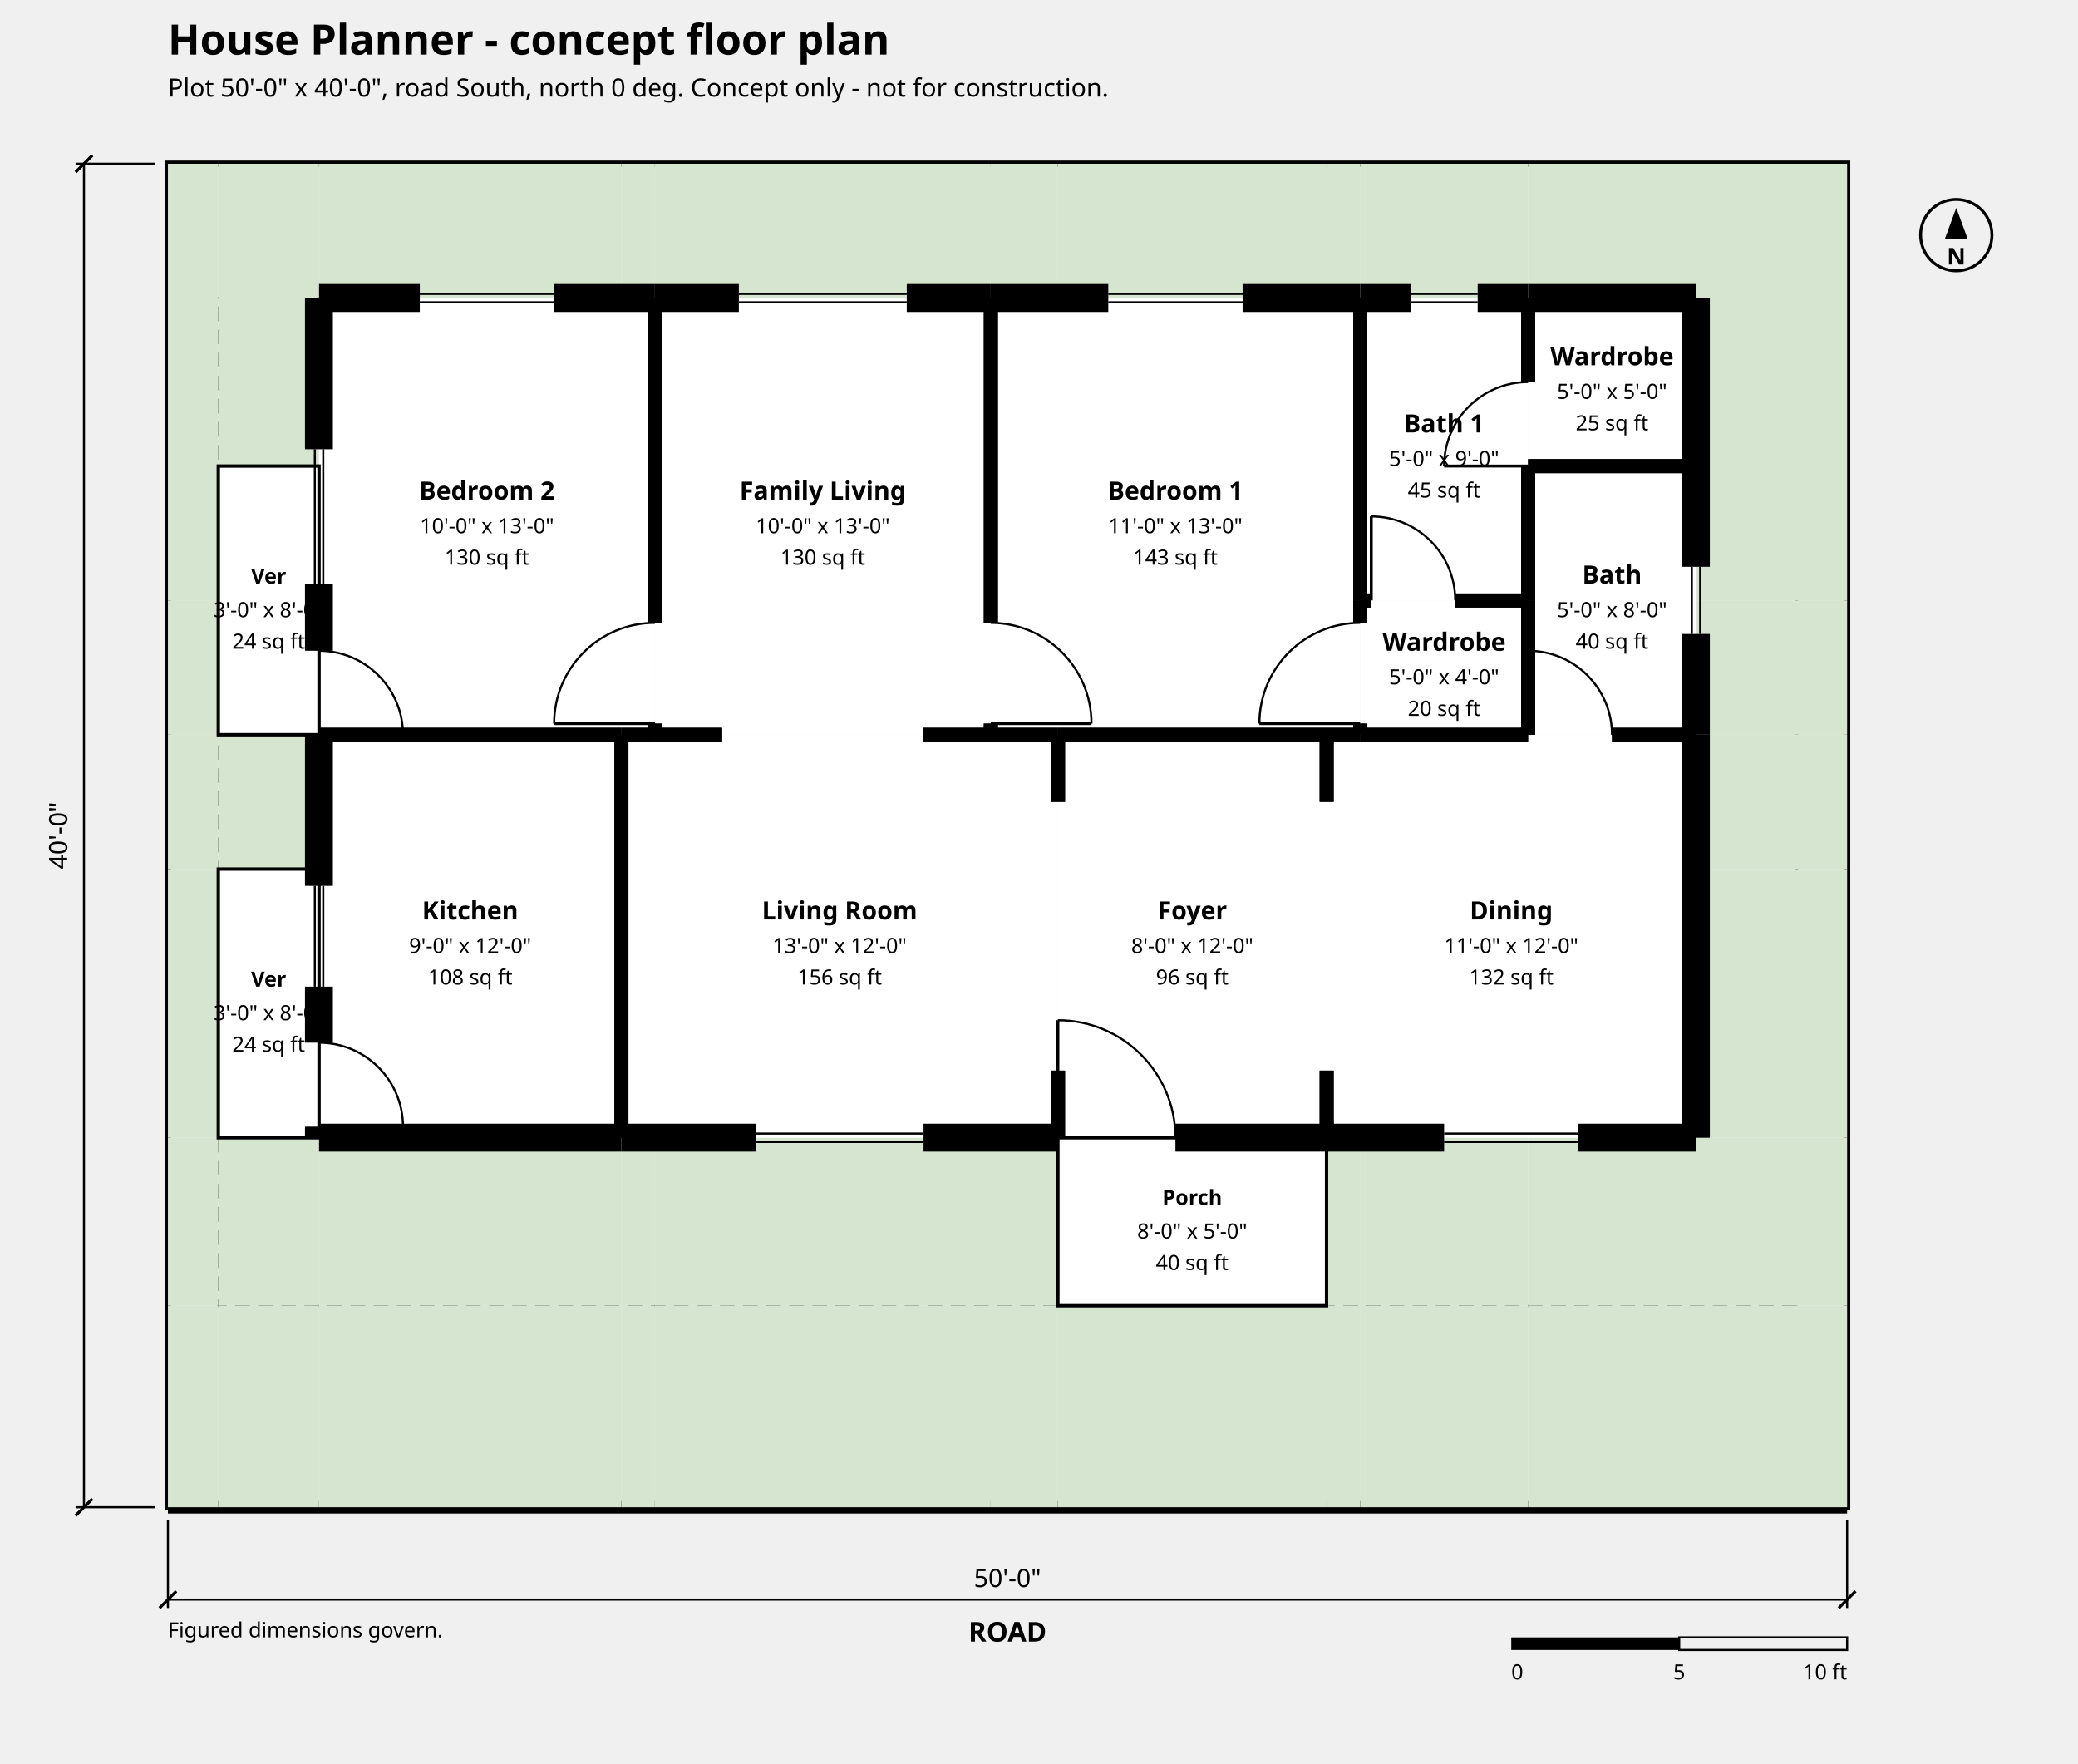
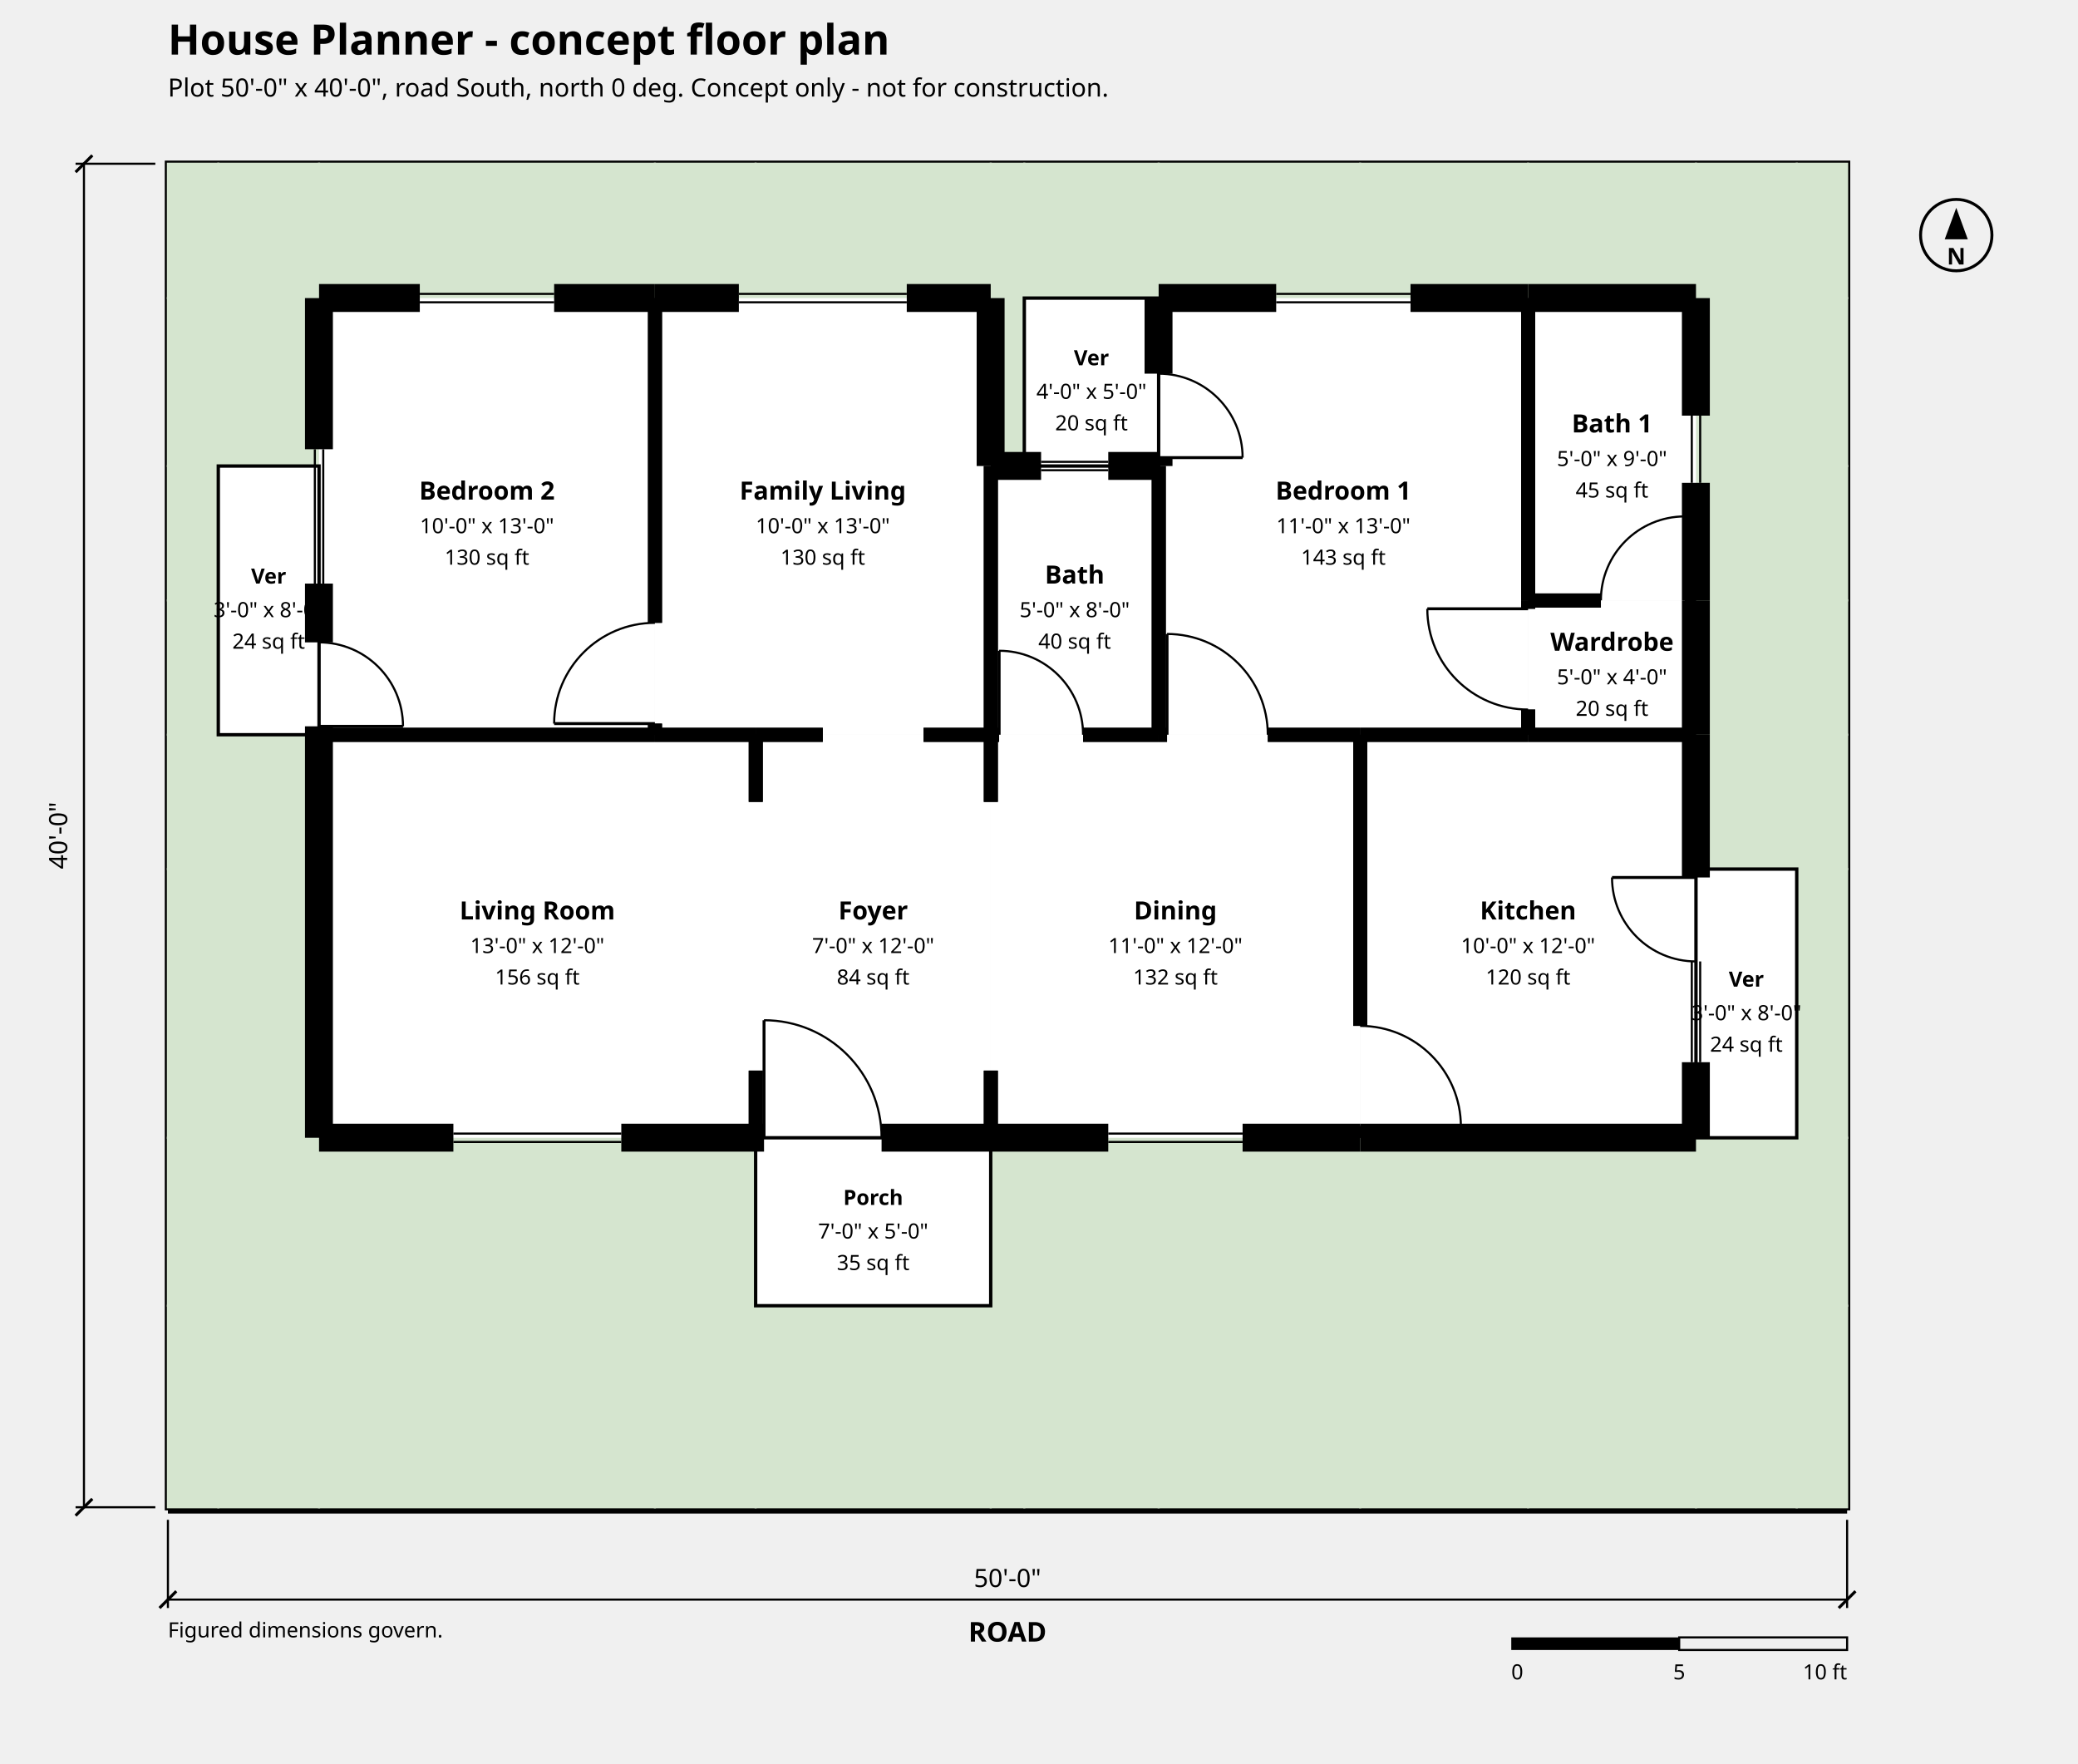
<svg xmlns="http://www.w3.org/2000/svg" viewBox="0 0 990 840" style="width:100%;height:auto;max-width:960px;background:#fff" font-family="sans-serif">
  <text x="80" y="26" font-size="20" font-weight="bold">House Planner - concept floor plan</text>
  <text x="80" y="46" font-size="12">Plot 50'-0" x 40'-0", road South, north 0 deg. Concept only - not for construction.</text>
  <rect x="80.0" y="78.0" width="800.0" height="640.0" fill="none" stroke="#000" stroke-width="3" />
  <rect x="104.0" y="142.0" width="752.0" height="480.0" fill="none" stroke="#000" stroke-width="1.2" stroke-dasharray="7 4" />
  <text x="108.0" y="156.0" font-size="10">setback line</text>
  <line x1="80.0" y1="718.0" x2="880.0" y2="718.0" stroke="#000" stroke-width="6" />
  <text x="480.0" y="782.0" font-size="13" font-weight="bold" text-anchor="middle">ROAD</text>
-   <rect x="80.0" y="622.0" width="24.0" height="96.0" fill="#d5e5cf" stroke="none" />
-   <rect x="80.0" y="542.0" width="24.0" height="80.0" fill="#d5e5cf" stroke="none" />
-   <rect x="80.0" y="414.0" width="24.0" height="128.0" fill="#d5e5cf" stroke="none" />
-   <rect x="80.0" y="350.0" width="24.0" height="64.0" fill="#d5e5cf" stroke="none" />
-   <rect x="80.0" y="286.0" width="24.0" height="64.0" fill="#d5e5cf" stroke="none" />
-   <rect x="80.0" y="222.0" width="24.0" height="64.0" fill="#d5e5cf" stroke="none" />
-   <rect x="80.0" y="142.0" width="24.0" height="80.0" fill="#d5e5cf" stroke="none" />
-   <rect x="80.0" y="78.0" width="24.0" height="64.0" fill="#d5e5cf" stroke="none" />
-   <rect x="104.0" y="622.0" width="48.0" height="96.0" fill="#d5e5cf" stroke="none" />
-   <rect x="104.0" y="542.0" width="48.0" height="80.0" fill="#d5e5cf" stroke="none" />
-   <rect x="104.0" y="350.0" width="48.0" height="64.0" fill="#d5e5cf" stroke="none" />
-   <rect x="104.0" y="142.0" width="48.0" height="80.0" fill="#d5e5cf" stroke="none" />
-   <rect x="104.0" y="78.0" width="48.0" height="64.0" fill="#d5e5cf" stroke="none" />
-   <rect x="152.0" y="622.0" width="144.0" height="96.0" fill="#d5e5cf" stroke="none" />
-   <rect x="152.0" y="542.0" width="144.0" height="80.0" fill="#d5e5cf" stroke="none" />
-   <rect x="152.0" y="78.0" width="144.0" height="64.0" fill="#d5e5cf" stroke="none" />
-   <rect x="296.0" y="622.0" width="16.0" height="96.0" fill="#d5e5cf" stroke="none" />
-   <rect x="296.0" y="542.0" width="16.0" height="80.0" fill="#d5e5cf" stroke="none" />
-   <rect x="296.0" y="78.0" width="16.0" height="64.0" fill="#d5e5cf" stroke="none" />
-   <rect x="312.0" y="622.0" width="160.0" height="96.0" fill="#d5e5cf" stroke="none" />
-   <rect x="312.0" y="542.0" width="160.0" height="80.0" fill="#d5e5cf" stroke="none" />
-   <rect x="312.0" y="78.0" width="160.0" height="64.0" fill="#d5e5cf" stroke="none" />
-   <rect x="472.0" y="622.0" width="32.0" height="96.0" fill="#d5e5cf" stroke="none" />
-   <rect x="472.0" y="542.0" width="32.0" height="80.0" fill="#d5e5cf" stroke="none" />
-   <rect x="472.0" y="78.0" width="32.0" height="64.0" fill="#d5e5cf" stroke="none" />
-   <rect x="504.0" y="622.0" width="128.0" height="96.0" fill="#d5e5cf" stroke="none" />
-   <rect x="504.0" y="78.0" width="128.0" height="64.0" fill="#d5e5cf" stroke="none" />
-   <rect x="632.0" y="622.0" width="16.0" height="96.0" fill="#d5e5cf" stroke="none" />
-   <rect x="632.0" y="542.0" width="16.0" height="80.0" fill="#d5e5cf" stroke="none" />
-   <rect x="632.0" y="78.0" width="16.0" height="64.0" fill="#d5e5cf" stroke="none" />
-   <rect x="648.0" y="622.0" width="80.0" height="96.0" fill="#d5e5cf" stroke="none" />
-   <rect x="648.0" y="542.0" width="80.0" height="80.0" fill="#d5e5cf" stroke="none" />
-   <rect x="648.0" y="78.0" width="80.0" height="64.0" fill="#d5e5cf" stroke="none" />
-   <rect x="728.0" y="622.0" width="80.0" height="96.0" fill="#d5e5cf" stroke="none" />
-   <rect x="728.0" y="542.0" width="80.0" height="80.0" fill="#d5e5cf" stroke="none" />
-   <rect x="728.0" y="78.0" width="80.0" height="64.0" fill="#d5e5cf" stroke="none" />
-   <rect x="808.0" y="622.0" width="72.0" height="96.0" fill="#d5e5cf" stroke="none" />
-   <rect x="808.0" y="542.0" width="72.0" height="80.0" fill="#d5e5cf" stroke="none" />
-   <rect x="808.0" y="414.0" width="72.0" height="128.0" fill="#d5e5cf" stroke="none" />
-   <rect x="808.0" y="350.0" width="72.0" height="64.0" fill="#d5e5cf" stroke="none" />
-   <rect x="808.0" y="286.0" width="72.0" height="64.0" fill="#d5e5cf" stroke="none" />
-   <rect x="808.0" y="222.0" width="72.0" height="64.0" fill="#d5e5cf" stroke="none" />
-   <rect x="808.0" y="142.0" width="72.0" height="80.0" fill="#d5e5cf" stroke="none" />
-   <rect x="808.0" y="78.0" width="72.0" height="64.0" fill="#d5e5cf" stroke="none" />
-   <g>
-     <rect x="152.0" y="350.0" width="144.0" height="192.0" fill="#fff" stroke="none" />
-     <text x="224.0" y="438.0" font-size="12" font-weight="bold" text-anchor="middle">Kitchen</text>
-     <text x="224.0" y="454.0" font-size="10" text-anchor="middle">9'-0" x 12'-0"</text>
-     <text x="224.0" y="469.0" font-size="10" text-anchor="middle">108 sq ft</text>
-   </g>
-   <g>
-     <rect x="296.0" y="350.0" width="208.0" height="192.0" fill="#fff" stroke="none" />
-     <text x="400.0" y="438.0" font-size="12" font-weight="bold" text-anchor="middle">Living Room</text>
-     <text x="400.0" y="454.0" font-size="10" text-anchor="middle">13'-0" x 12'-0"</text>
-     <text x="400.0" y="469.0" font-size="10" text-anchor="middle">156 sq ft</text>
-   </g>
-   <g>
-     <rect x="504.0" y="350.0" width="128.0" height="192.0" fill="#fff" stroke="none" />
-     <text x="568.0" y="438.0" font-size="12" font-weight="bold" text-anchor="middle">Foyer</text>
-     <text x="568.0" y="454.0" font-size="10" text-anchor="middle">8'-0" x 12'-0"</text>
-     <text x="568.0" y="469.0" font-size="10" text-anchor="middle">96 sq ft</text>
-   </g>
-   <g>
-     <rect x="632.0" y="350.0" width="176.0" height="192.0" fill="#fff" stroke="none" />
-     <text x="720.0" y="438.0" font-size="12" font-weight="bold" text-anchor="middle">Dining</text>
-     <text x="720.0" y="454.0" font-size="10" text-anchor="middle">11'-0" x 12'-0"</text>
-     <text x="720.0" y="469.0" font-size="10" text-anchor="middle">132 sq ft</text>
+   <rect x="79.5" y="621.5" width="25.0" height="97.0" fill="#d5e5cf" stroke="none" />
+   <rect x="79.5" y="541.5" width="25.0" height="81.0" fill="#d5e5cf" stroke="none" />
+   <rect x="79.5" y="413.5" width="25.0" height="129.0" fill="#d5e5cf" stroke="none" />
+   <rect x="79.5" y="349.5" width="25.0" height="65.0" fill="#d5e5cf" stroke="none" />
+   <rect x="79.5" y="285.5" width="25.0" height="65.0" fill="#d5e5cf" stroke="none" />
+   <rect x="79.5" y="221.5" width="25.0" height="65.0" fill="#d5e5cf" stroke="none" />
+   <rect x="79.5" y="141.5" width="25.0" height="81.0" fill="#d5e5cf" stroke="none" />
+   <rect x="79.5" y="77.5" width="25.0" height="65.0" fill="#d5e5cf" stroke="none" />
+   <rect x="103.5" y="621.5" width="49.0" height="97.0" fill="#d5e5cf" stroke="none" />
+   <rect x="103.5" y="541.5" width="49.0" height="81.0" fill="#d5e5cf" stroke="none" />
+   <rect x="103.5" y="413.5" width="49.0" height="129.0" fill="#d5e5cf" stroke="none" />
+   <rect x="103.5" y="349.5" width="49.0" height="65.0" fill="#d5e5cf" stroke="none" />
+   <rect x="103.5" y="141.5" width="49.0" height="81.0" fill="#d5e5cf" stroke="none" />
+   <rect x="103.5" y="77.5" width="49.0" height="65.0" fill="#d5e5cf" stroke="none" />
+   <rect x="151.5" y="621.5" width="161.0" height="97.0" fill="#d5e5cf" stroke="none" />
+   <rect x="151.5" y="541.5" width="161.0" height="81.0" fill="#d5e5cf" stroke="none" />
+   <rect x="151.5" y="77.5" width="161.0" height="65.0" fill="#d5e5cf" stroke="none" />
+   <rect x="311.5" y="621.5" width="49.0" height="97.0" fill="#d5e5cf" stroke="none" />
+   <rect x="311.5" y="541.5" width="49.0" height="81.0" fill="#d5e5cf" stroke="none" />
+   <rect x="311.5" y="77.5" width="49.0" height="65.0" fill="#d5e5cf" stroke="none" />
+   <rect x="359.5" y="621.5" width="113.0" height="97.0" fill="#d5e5cf" stroke="none" />
+   <rect x="359.5" y="77.5" width="113.0" height="65.0" fill="#d5e5cf" stroke="none" />
+   <rect x="471.5" y="621.5" width="17.0" height="97.0" fill="#d5e5cf" stroke="none" />
+   <rect x="471.5" y="541.5" width="17.0" height="81.0" fill="#d5e5cf" stroke="none" />
+   <rect x="471.5" y="141.5" width="17.0" height="81.0" fill="#d5e5cf" stroke="none" />
+   <rect x="471.5" y="77.5" width="17.0" height="65.0" fill="#d5e5cf" stroke="none" />
+   <rect x="487.5" y="621.5" width="65.0" height="97.0" fill="#d5e5cf" stroke="none" />
+   <rect x="487.5" y="541.5" width="65.0" height="81.0" fill="#d5e5cf" stroke="none" />
+   <rect x="487.5" y="77.5" width="65.0" height="65.0" fill="#d5e5cf" stroke="none" />
+   <rect x="551.5" y="621.5" width="97.0" height="97.0" fill="#d5e5cf" stroke="none" />
+   <rect x="551.5" y="541.5" width="97.0" height="81.0" fill="#d5e5cf" stroke="none" />
+   <rect x="551.5" y="77.5" width="97.0" height="65.0" fill="#d5e5cf" stroke="none" />
+   <rect x="647.5" y="621.5" width="81.0" height="97.0" fill="#d5e5cf" stroke="none" />
+   <rect x="647.5" y="541.5" width="81.0" height="81.0" fill="#d5e5cf" stroke="none" />
+   <rect x="647.5" y="77.5" width="81.0" height="65.0" fill="#d5e5cf" stroke="none" />
+   <rect x="727.5" y="621.5" width="81.0" height="97.0" fill="#d5e5cf" stroke="none" />
+   <rect x="727.5" y="541.5" width="81.0" height="81.0" fill="#d5e5cf" stroke="none" />
+   <rect x="727.5" y="77.5" width="81.0" height="65.0" fill="#d5e5cf" stroke="none" />
+   <rect x="807.5" y="621.5" width="49.0" height="97.0" fill="#d5e5cf" stroke="none" />
+   <rect x="807.5" y="541.5" width="49.0" height="81.0" fill="#d5e5cf" stroke="none" />
+   <rect x="807.5" y="349.5" width="49.0" height="65.0" fill="#d5e5cf" stroke="none" />
+   <rect x="807.5" y="285.5" width="49.0" height="65.0" fill="#d5e5cf" stroke="none" />
+   <rect x="807.5" y="221.5" width="49.0" height="65.0" fill="#d5e5cf" stroke="none" />
+   <rect x="807.5" y="141.5" width="49.0" height="81.0" fill="#d5e5cf" stroke="none" />
+   <rect x="807.5" y="77.5" width="49.0" height="65.0" fill="#d5e5cf" stroke="none" />
+   <rect x="855.5" y="621.5" width="25.0" height="97.0" fill="#d5e5cf" stroke="none" />
+   <rect x="855.5" y="541.5" width="25.0" height="81.0" fill="#d5e5cf" stroke="none" />
+   <rect x="855.5" y="413.5" width="25.0" height="129.0" fill="#d5e5cf" stroke="none" />
+   <rect x="855.5" y="349.5" width="25.0" height="65.0" fill="#d5e5cf" stroke="none" />
+   <rect x="855.5" y="285.5" width="25.0" height="65.0" fill="#d5e5cf" stroke="none" />
+   <rect x="855.5" y="221.5" width="25.0" height="65.0" fill="#d5e5cf" stroke="none" />
+   <rect x="855.5" y="141.5" width="25.0" height="81.0" fill="#d5e5cf" stroke="none" />
+   <rect x="855.5" y="77.5" width="25.0" height="65.0" fill="#d5e5cf" stroke="none" />
+   <g>
+     <rect x="152.0" y="350.0" width="208.0" height="192.0" fill="#fff" stroke="none" />
+     <text x="256.0" y="438.0" font-size="12" font-weight="bold" text-anchor="middle">Living Room</text>
+     <text x="256.0" y="454.0" font-size="10" text-anchor="middle">13'-0" x 12'-0"</text>
+     <text x="256.0" y="469.0" font-size="10" text-anchor="middle">156 sq ft</text>
+   </g>
+   <g>
+     <rect x="360.0" y="350.0" width="112.0" height="192.0" fill="#fff" stroke="none" />
+     <text x="416.0" y="438.0" font-size="12" font-weight="bold" text-anchor="middle">Foyer</text>
+     <text x="416.0" y="454.0" font-size="10" text-anchor="middle">7'-0" x 12'-0"</text>
+     <text x="416.0" y="469.0" font-size="10" text-anchor="middle">84 sq ft</text>
+   </g>
+   <g>
+     <rect x="472.0" y="350.0" width="176.0" height="192.0" fill="#fff" stroke="none" />
+     <text x="560.0" y="438.0" font-size="12" font-weight="bold" text-anchor="middle">Dining</text>
+     <text x="560.0" y="454.0" font-size="10" text-anchor="middle">11'-0" x 12'-0"</text>
+     <text x="560.0" y="469.0" font-size="10" text-anchor="middle">132 sq ft</text>
+   </g>
+   <g>
+     <rect x="648.0" y="350.0" width="160.0" height="192.0" fill="#fff" stroke="none" />
+     <text x="728.0" y="438.0" font-size="12" font-weight="bold" text-anchor="middle">Kitchen</text>
+     <text x="728.0" y="454.0" font-size="10" text-anchor="middle">10'-0" x 12'-0"</text>
+     <text x="728.0" y="469.0" font-size="10" text-anchor="middle">120 sq ft</text>
  </g>
  <g>
    <rect x="152.0" y="142.0" width="160.0" height="208.0" fill="#fff" stroke="none" />
    <text x="232.0" y="238.0" font-size="12" font-weight="bold" text-anchor="middle">Bedroom 2</text>
    <text x="232.0" y="254.0" font-size="10" text-anchor="middle">10'-0" x 13'-0"</text>
    <text x="232.0" y="269.0" font-size="10" text-anchor="middle">130 sq ft</text>
  </g>
  <g>
    <rect x="312.0" y="142.0" width="160.0" height="208.0" fill="#fff" stroke="none" />
    <text x="392.0" y="238.0" font-size="12" font-weight="bold" text-anchor="middle">Family Living</text>
    <text x="392.0" y="254.0" font-size="10" text-anchor="middle">10'-0" x 13'-0"</text>
    <text x="392.0" y="269.0" font-size="10" text-anchor="middle">130 sq ft</text>
  </g>
  <g>
-     <rect x="472.0" y="142.0" width="176.0" height="208.0" fill="#fff" stroke="none" />
-     <text x="560.0" y="238.0" font-size="12" font-weight="bold" text-anchor="middle">Bedroom 1</text>
-     <text x="560.0" y="254.0" font-size="10" text-anchor="middle">11'-0" x 13'-0"</text>
-     <text x="560.0" y="269.0" font-size="10" text-anchor="middle">143 sq ft</text>
-   </g>
-   <g>
-     <rect x="648.0" y="142.0" width="80.0" height="144.0" fill="#fff" stroke="none" />
-     <text x="688.0" y="206.0" font-size="12" font-weight="bold" text-anchor="middle">Bath 1</text>
-     <text x="688.0" y="222.0" font-size="10" text-anchor="middle">5'-0" x 9'-0"</text>
-     <text x="688.0" y="237.0" font-size="10" text-anchor="middle">45 sq ft</text>
-   </g>
-   <g>
-     <rect x="648.0" y="286.0" width="80.0" height="64.0" fill="#fff" stroke="none" />
-     <text x="688.0" y="310.0" font-size="12" font-weight="bold" text-anchor="middle">Wardrobe</text>
-     <text x="688.0" y="326.0" font-size="10" text-anchor="middle">5'-0" x 4'-0"</text>
-     <text x="688.0" y="341.0" font-size="10" text-anchor="middle">20 sq ft</text>
-   </g>
-   <g>
-     <rect x="728.0" y="222.0" width="80.0" height="128.0" fill="#fff" stroke="none" />
-     <text x="768.0" y="278.0" font-size="12" font-weight="bold" text-anchor="middle">Bath</text>
-     <text x="768.0" y="294.0" font-size="10" text-anchor="middle">5'-0" x 8'-0"</text>
-     <text x="768.0" y="309.0" font-size="10" text-anchor="middle">40 sq ft</text>
-   </g>
-   <g>
-     <rect x="728.0" y="142.0" width="80.0" height="80.0" fill="#fff" stroke="none" />
-     <text x="768.0" y="174.0" font-size="12" font-weight="bold" text-anchor="middle">Wardrobe</text>
-     <text x="768.0" y="190.0" font-size="10" text-anchor="middle">5'-0" x 5'-0"</text>
-     <text x="768.0" y="205.0" font-size="10" text-anchor="middle">25 sq ft</text>
-   </g>
-   <g>
-     <rect x="504.0" y="542.0" width="128.0" height="80.0" fill="#fff" stroke="#000" stroke-width="1.6" />
-     <text x="568.0" y="574.0" font-size="10" font-weight="bold" text-anchor="middle">Porch</text>
-     <text x="568.0" y="590.0" font-size="10" text-anchor="middle">8'-0" x 5'-0"</text>
-     <text x="568.0" y="605.0" font-size="10" text-anchor="middle">40 sq ft</text>
+     <rect x="472.0" y="222.0" width="80.0" height="128.0" fill="#fff" stroke="none" />
+     <text x="512.0" y="278.0" font-size="12" font-weight="bold" text-anchor="middle">Bath</text>
+     <text x="512.0" y="294.0" font-size="10" text-anchor="middle">5'-0" x 8'-0"</text>
+     <text x="512.0" y="309.0" font-size="10" text-anchor="middle">40 sq ft</text>
+   </g>
+   <g>
+     <rect x="552.0" y="142.0" width="176.0" height="208.0" fill="#fff" stroke="none" />
+     <text x="640.0" y="238.0" font-size="12" font-weight="bold" text-anchor="middle">Bedroom 1</text>
+     <text x="640.0" y="254.0" font-size="10" text-anchor="middle">11'-0" x 13'-0"</text>
+     <text x="640.0" y="269.0" font-size="10" text-anchor="middle">143 sq ft</text>
+   </g>
+   <g>
+     <rect x="728.0" y="142.0" width="80.0" height="144.0" fill="#fff" stroke="none" />
+     <text x="768.0" y="206.0" font-size="12" font-weight="bold" text-anchor="middle">Bath 1</text>
+     <text x="768.0" y="222.0" font-size="10" text-anchor="middle">5'-0" x 9'-0"</text>
+     <text x="768.0" y="237.0" font-size="10" text-anchor="middle">45 sq ft</text>
+   </g>
+   <g>
+     <rect x="728.0" y="286.0" width="80.0" height="64.0" fill="#fff" stroke="none" />
+     <text x="768.0" y="310.0" font-size="12" font-weight="bold" text-anchor="middle">Wardrobe</text>
+     <text x="768.0" y="326.0" font-size="10" text-anchor="middle">5'-0" x 4'-0"</text>
+     <text x="768.0" y="341.0" font-size="10" text-anchor="middle">20 sq ft</text>
+   </g>
+   <g>
+     <rect x="360.0" y="542.0" width="112.0" height="80.0" fill="#fff" stroke="#000" stroke-width="1.6" />
+     <text x="416.0" y="574.0" font-size="10" font-weight="bold" text-anchor="middle">Porch</text>
+     <text x="416.0" y="590.0" font-size="10" text-anchor="middle">7'-0" x 5'-0"</text>
+     <text x="416.0" y="605.0" font-size="10" text-anchor="middle">35 sq ft</text>
  </g>
  <g>
    <rect x="104.0" y="222.0" width="48.0" height="128.0" fill="#fff" stroke="#000" stroke-width="1.6" />
    <text x="128.0" y="278.0" font-size="10" font-weight="bold" text-anchor="middle">Ver</text>
    <text x="128.0" y="294.0" font-size="10" text-anchor="middle">3'-0" x 8'-0"</text>
    <text x="128.0" y="309.0" font-size="10" text-anchor="middle">24 sq ft</text>
  </g>
  <g>
-     <rect x="104.0" y="414.0" width="48.0" height="128.0" fill="#fff" stroke="#000" stroke-width="1.6" />
-     <text x="128.0" y="470.0" font-size="10" font-weight="bold" text-anchor="middle">Ver</text>
-     <text x="128.0" y="486.0" font-size="10" text-anchor="middle">3'-0" x 8'-0"</text>
-     <text x="128.0" y="501.0" font-size="10" text-anchor="middle">24 sq ft</text>
-   </g>
-   <rect x="152.0" y="346.7" width="144.0" height="6.7" fill="#000" stroke="none" />
-   <rect x="152.0" y="535.3" width="144.0" height="13.3" fill="#000" stroke="none" />
-   <rect x="292.7" y="350.0" width="6.7" height="192.0" fill="#000" stroke="none" />
-   <rect x="145.3" y="536.7" width="13.3" height="5.3" fill="#000" stroke="none" />
-   <rect x="145.3" y="470.0" width="13.3" height="26.7" fill="#000" stroke="none" />
-   <rect x="145.3" y="350.0" width="13.3" height="72.0" fill="#000" stroke="none" />
-   <rect x="296.0" y="346.7" width="16.0" height="6.7" fill="#000" stroke="none" />
-   <rect x="472.0" y="346.7" width="32.0" height="6.7" fill="#000" stroke="none" />
-   <rect x="312.0" y="346.7" width="32.0" height="6.7" fill="#000" stroke="none" />
+     <rect x="488.0" y="142.0" width="64.0" height="80.0" fill="#fff" stroke="#000" stroke-width="1.6" />
+     <text x="520.0" y="174.0" font-size="10" font-weight="bold" text-anchor="middle">Ver</text>
+     <text x="520.0" y="190.0" font-size="10" text-anchor="middle">4'-0" x 5'-0"</text>
+     <text x="520.0" y="205.0" font-size="10" text-anchor="middle">20 sq ft</text>
+   </g>
+   <g>
+     <rect x="808.0" y="414.0" width="48.0" height="128.0" fill="#fff" stroke="#000" stroke-width="1.6" />
+     <text x="832.0" y="470.0" font-size="10" font-weight="bold" text-anchor="middle">Ver</text>
+     <text x="832.0" y="486.0" font-size="10" text-anchor="middle">3'-0" x 8'-0"</text>
+     <text x="832.0" y="501.0" font-size="10" text-anchor="middle">24 sq ft</text>
+   </g>
+   <rect x="152.0" y="346.7" width="160.0" height="6.7" fill="#000" stroke="none" />
+   <rect x="312.0" y="346.7" width="48.0" height="6.7" fill="#000" stroke="none" />
+   <rect x="152.0" y="535.3" width="64.0" height="13.3" fill="#000" stroke="none" />
+   <rect x="296.0" y="535.3" width="64.0" height="13.3" fill="#000" stroke="none" />
+   <rect x="356.7" y="510.0" width="6.7" height="32.0" fill="#000" stroke="none" />
+   <rect x="356.7" y="350.0" width="6.7" height="32.0" fill="#000" stroke="none" />
+   <rect x="145.3" y="350.0" width="13.3" height="192.0" fill="#000" stroke="none" />
+   <rect x="360.0" y="346.7" width="32.0" height="6.7" fill="#000" stroke="none" />
  <rect x="440.0" y="346.7" width="32.0" height="6.7" fill="#000" stroke="none" />
-   <rect x="296.0" y="535.3" width="64.0" height="13.3" fill="#000" stroke="none" />
-   <rect x="440.0" y="535.3" width="64.0" height="13.3" fill="#000" stroke="none" />
-   <rect x="500.7" y="510.0" width="6.7" height="32.0" fill="#000" stroke="none" />
-   <rect x="500.7" y="350.0" width="6.7" height="32.0" fill="#000" stroke="none" />
-   <rect x="292.7" y="350.0" width="6.7" height="192.0" fill="#000" stroke="none" />
-   <rect x="504.0" y="346.7" width="128.0" height="6.7" fill="#000" stroke="none" />
-   <rect x="560.0" y="535.3" width="72.0" height="13.3" fill="#000" stroke="none" />
-   <rect x="628.7" y="510.0" width="6.7" height="32.0" fill="#000" stroke="none" />
-   <rect x="628.7" y="350.0" width="6.7" height="32.0" fill="#000" stroke="none" />
-   <rect x="500.7" y="510.0" width="6.7" height="32.0" fill="#000" stroke="none" />
-   <rect x="500.7" y="350.0" width="6.7" height="32.0" fill="#000" stroke="none" />
-   <rect x="632.0" y="346.7" width="16.0" height="6.7" fill="#000" stroke="none" />
+   <rect x="360.0" y="535.3" width="4.0" height="13.3" fill="#000" stroke="none" />
+   <rect x="420.0" y="535.3" width="52.0" height="13.3" fill="#000" stroke="none" />
+   <rect x="468.7" y="510.0" width="6.7" height="32.0" fill="#000" stroke="none" />
+   <rect x="468.7" y="350.0" width="6.7" height="32.0" fill="#000" stroke="none" />
+   <rect x="356.7" y="510.0" width="6.7" height="32.0" fill="#000" stroke="none" />
+   <rect x="356.7" y="350.0" width="6.7" height="32.0" fill="#000" stroke="none" />
+   <rect x="472.0" y="346.7" width="4.0" height="6.7" fill="#000" stroke="none" />
+   <rect x="516.0" y="346.7" width="36.0" height="6.7" fill="#000" stroke="none" />
+   <rect x="552.0" y="346.7" width="4.0" height="6.7" fill="#000" stroke="none" />
+   <rect x="604.0" y="346.7" width="44.0" height="6.7" fill="#000" stroke="none" />
+   <rect x="472.0" y="535.3" width="56.0" height="13.3" fill="#000" stroke="none" />
+   <rect x="592.0" y="535.3" width="56.0" height="13.3" fill="#000" stroke="none" />
+   <rect x="644.7" y="536.7" width="6.7" height="5.3" fill="#000" stroke="none" />
+   <rect x="644.7" y="350.0" width="6.7" height="138.7" fill="#000" stroke="none" />
+   <rect x="468.7" y="510.0" width="6.7" height="32.0" fill="#000" stroke="none" />
+   <rect x="468.7" y="350.0" width="6.7" height="32.0" fill="#000" stroke="none" />
  <rect x="648.0" y="346.7" width="80.0" height="6.7" fill="#000" stroke="none" />
-   <rect x="768.0" y="346.7" width="40.0" height="6.7" fill="#000" stroke="none" />
-   <rect x="632.0" y="535.3" width="56.0" height="13.3" fill="#000" stroke="none" />
-   <rect x="752.0" y="535.3" width="56.0" height="13.3" fill="#000" stroke="none" />
-   <rect x="801.3" y="350.0" width="13.3" height="192.0" fill="#000" stroke="none" />
-   <rect x="628.7" y="510.0" width="6.7" height="32.0" fill="#000" stroke="none" />
-   <rect x="628.7" y="350.0" width="6.7" height="32.0" fill="#000" stroke="none" />
+   <rect x="728.0" y="346.7" width="80.0" height="6.7" fill="#000" stroke="none" />
+   <rect x="648.0" y="535.3" width="160.0" height="13.3" fill="#000" stroke="none" />
+   <rect x="801.3" y="506.0" width="13.3" height="36.0" fill="#000" stroke="none" />
+   <rect x="801.3" y="458.0" width="13.3" height="0.0" fill="#000" stroke="none" />
+   <rect x="801.3" y="350.0" width="13.3" height="68.0" fill="#000" stroke="none" />
+   <rect x="644.7" y="536.7" width="6.7" height="5.3" fill="#000" stroke="none" />
+   <rect x="644.7" y="350.0" width="6.7" height="138.7" fill="#000" stroke="none" />
  <rect x="152.0" y="135.3" width="48.0" height="13.3" fill="#000" stroke="none" />
  <rect x="264.0" y="135.3" width="48.0" height="13.3" fill="#000" stroke="none" />
-   <rect x="152.0" y="346.7" width="144.0" height="6.7" fill="#000" stroke="none" />
-   <rect x="296.0" y="346.7" width="16.0" height="6.7" fill="#000" stroke="none" />
+   <rect x="152.0" y="346.7" width="160.0" height="6.7" fill="#000" stroke="none" />
  <rect x="308.7" y="344.7" width="6.7" height="5.3" fill="#000" stroke="none" />
  <rect x="308.7" y="142.0" width="6.7" height="154.7" fill="#000" stroke="none" />
-   <rect x="145.3" y="278.0" width="13.3" height="32.0" fill="#000" stroke="none" />
+   <rect x="145.3" y="346.0" width="13.3" height="4.0" fill="#000" stroke="none" />
+   <rect x="145.3" y="278.0" width="13.3" height="28.0" fill="#000" stroke="none" />
  <rect x="145.3" y="142.0" width="13.3" height="72.0" fill="#000" stroke="none" />
  <rect x="312.0" y="135.3" width="40.0" height="13.3" fill="#000" stroke="none" />
  <rect x="432.0" y="135.3" width="40.0" height="13.3" fill="#000" stroke="none" />
-   <rect x="312.0" y="346.7" width="32.0" height="6.7" fill="#000" stroke="none" />
+   <rect x="312.0" y="346.7" width="48.0" height="6.7" fill="#000" stroke="none" />
+   <rect x="360.0" y="346.7" width="32.0" height="6.7" fill="#000" stroke="none" />
  <rect x="440.0" y="346.7" width="32.0" height="6.7" fill="#000" stroke="none" />
-   <rect x="468.7" y="344.7" width="6.7" height="5.3" fill="#000" stroke="none" />
-   <rect x="468.7" y="142.0" width="6.7" height="154.7" fill="#000" stroke="none" />
+   <rect x="465.3" y="142.0" width="13.3" height="80.0" fill="#000" stroke="none" />
+   <rect x="468.7" y="222.0" width="6.7" height="128.0" fill="#000" stroke="none" />
  <rect x="308.7" y="344.7" width="6.7" height="5.3" fill="#000" stroke="none" />
  <rect x="308.7" y="142.0" width="6.7" height="154.7" fill="#000" stroke="none" />
-   <rect x="472.0" y="135.3" width="56.0" height="13.3" fill="#000" stroke="none" />
-   <rect x="592.0" y="135.3" width="56.0" height="13.3" fill="#000" stroke="none" />
-   <rect x="472.0" y="346.7" width="32.0" height="6.7" fill="#000" stroke="none" />
-   <rect x="504.0" y="346.7" width="128.0" height="6.7" fill="#000" stroke="none" />
-   <rect x="632.0" y="346.7" width="16.0" height="6.7" fill="#000" stroke="none" />
-   <rect x="644.7" y="142.0" width="6.7" height="144.0" fill="#000" stroke="none" />
-   <rect x="644.7" y="344.7" width="6.7" height="5.3" fill="#000" stroke="none" />
-   <rect x="644.7" y="286.0" width="6.7" height="10.7" fill="#000" stroke="none" />
-   <rect x="468.7" y="344.7" width="6.7" height="5.3" fill="#000" stroke="none" />
-   <rect x="468.7" y="142.0" width="6.7" height="154.7" fill="#000" stroke="none" />
-   <rect x="648.0" y="135.3" width="24.0" height="13.3" fill="#000" stroke="none" />
-   <rect x="704.0" y="135.3" width="24.0" height="13.3" fill="#000" stroke="none" />
-   <rect x="648.0" y="282.7" width="5.3" height="6.7" fill="#000" stroke="none" />
-   <rect x="693.3" y="282.7" width="34.7" height="6.7" fill="#000" stroke="none" />
-   <rect x="724.7" y="222.0" width="6.7" height="64.0" fill="#000" stroke="none" />
-   <rect x="724.7" y="142.0" width="6.7" height="40.0" fill="#000" stroke="none" />
-   <rect x="644.7" y="142.0" width="6.7" height="144.0" fill="#000" stroke="none" />
-   <rect x="648.0" y="282.7" width="5.3" height="6.7" fill="#000" stroke="none" />
-   <rect x="693.3" y="282.7" width="34.7" height="6.7" fill="#000" stroke="none" />
+   <rect x="472.0" y="215.3" width="24.0" height="13.3" fill="#000" stroke="none" />
+   <rect x="528.0" y="215.3" width="24.0" height="13.3" fill="#000" stroke="none" />
+   <rect x="472.0" y="346.7" width="4.0" height="6.7" fill="#000" stroke="none" />
+   <rect x="516.0" y="346.7" width="36.0" height="6.7" fill="#000" stroke="none" />
+   <rect x="548.7" y="222.0" width="6.7" height="128.0" fill="#000" stroke="none" />
+   <rect x="468.7" y="222.0" width="6.7" height="128.0" fill="#000" stroke="none" />
+   <rect x="552.0" y="135.3" width="56.0" height="13.3" fill="#000" stroke="none" />
+   <rect x="672.0" y="135.3" width="56.0" height="13.3" fill="#000" stroke="none" />
+   <rect x="552.0" y="346.7" width="4.0" height="6.7" fill="#000" stroke="none" />
+   <rect x="604.0" y="346.7" width="44.0" height="6.7" fill="#000" stroke="none" />
  <rect x="648.0" y="346.7" width="80.0" height="6.7" fill="#000" stroke="none" />
-   <rect x="724.7" y="286.0" width="6.7" height="64.0" fill="#000" stroke="none" />
-   <rect x="644.7" y="344.7" width="6.7" height="5.3" fill="#000" stroke="none" />
-   <rect x="644.7" y="286.0" width="6.7" height="10.7" fill="#000" stroke="none" />
-   <rect x="728.0" y="218.7" width="80.0" height="6.7" fill="#000" stroke="none" />
-   <rect x="768.0" y="346.7" width="40.0" height="6.7" fill="#000" stroke="none" />
-   <rect x="801.3" y="302.0" width="13.3" height="48.0" fill="#000" stroke="none" />
-   <rect x="801.3" y="222.0" width="13.3" height="48.0" fill="#000" stroke="none" />
-   <rect x="724.7" y="222.0" width="6.7" height="64.0" fill="#000" stroke="none" />
-   <rect x="724.7" y="286.0" width="6.7" height="64.0" fill="#000" stroke="none" />
+   <rect x="724.7" y="142.0" width="6.7" height="144.0" fill="#000" stroke="none" />
+   <rect x="724.7" y="338.0" width="6.7" height="12.0" fill="#000" stroke="none" />
+   <rect x="724.7" y="286.0" width="6.7" height="4.0" fill="#000" stroke="none" />
+   <rect x="545.3" y="218.0" width="13.3" height="4.0" fill="#000" stroke="none" />
+   <rect x="545.3" y="142.0" width="13.3" height="36.0" fill="#000" stroke="none" />
+   <rect x="548.7" y="222.0" width="6.7" height="128.0" fill="#000" stroke="none" />
  <rect x="728.0" y="135.3" width="80.0" height="13.3" fill="#000" stroke="none" />
-   <rect x="728.0" y="218.7" width="80.0" height="6.7" fill="#000" stroke="none" />
-   <rect x="801.3" y="142.0" width="13.3" height="80.0" fill="#000" stroke="none" />
-   <rect x="724.7" y="142.0" width="6.7" height="40.0" fill="#000" stroke="none" />
-   <line x1="504.0" y1="542.0" x2="504.0" y2="486.0" stroke="#000" stroke-width="1.4" />
-   <path d="M 504.0 486.0 A 56.0 56.0 0 0 1 560.0 542.0" fill="none" stroke="#000" stroke-width="1" />
+   <rect x="728.0" y="282.7" width="34.7" height="6.7" fill="#000" stroke="none" />
+   <rect x="802.7" y="282.7" width="5.3" height="6.7" fill="#000" stroke="none" />
+   <rect x="801.3" y="230.0" width="13.3" height="56.0" fill="#000" stroke="none" />
+   <rect x="801.3" y="142.0" width="13.3" height="56.0" fill="#000" stroke="none" />
+   <rect x="724.7" y="142.0" width="6.7" height="144.0" fill="#000" stroke="none" />
+   <rect x="728.0" y="282.7" width="34.7" height="6.7" fill="#000" stroke="none" />
+   <rect x="802.7" y="282.7" width="5.3" height="6.7" fill="#000" stroke="none" />
+   <rect x="728.0" y="346.7" width="80.0" height="6.7" fill="#000" stroke="none" />
+   <rect x="801.3" y="286.0" width="13.3" height="64.0" fill="#000" stroke="none" />
+   <rect x="724.7" y="338.0" width="6.7" height="12.0" fill="#000" stroke="none" />
+   <rect x="724.7" y="286.0" width="6.7" height="4.0" fill="#000" stroke="none" />
+   <line x1="364.0" y1="542.0" x2="364.0" y2="486.0" stroke="#000" stroke-width="1.4" />
+   <path d="M 364.0 486.0 A 56.0 56.0 0 0 1 420.0 542.0" fill="none" stroke="#000" stroke-width="1" />
  <line x1="312.0" y1="344.7" x2="264.0" y2="344.7" stroke="#000" stroke-width="1.4" />
  <path d="M 264.0 344.7 A 48.0 48.0 0 0 1 312.0 296.7" fill="none" stroke="#000" stroke-width="1" />
-   <line x1="472.0" y1="344.7" x2="520.0" y2="344.7" stroke="#000" stroke-width="1.4" />
-   <path d="M 520.0 344.7 A 48.0 48.0 0 0 0 472.0 296.7" fill="none" stroke="#000" stroke-width="1" />
-   <line x1="152.0" y1="536.7" x2="192.0" y2="536.7" stroke="#000" stroke-width="1.4" />
-   <path d="M 192.0 536.7 A 40.0 40.0 0 0 0 152.0 496.7" fill="none" stroke="#000" stroke-width="1" />
-   <line x1="648.0" y1="344.7" x2="600.0" y2="344.7" stroke="#000" stroke-width="1.4" />
-   <path d="M 600.0 344.7 A 48.0 48.0 0 0 1 648.0 296.7" fill="none" stroke="#000" stroke-width="1" />
-   <line x1="728.0" y1="222.0" x2="688.0" y2="222.0" stroke="#000" stroke-width="1.4" />
-   <path d="M 688.0 222.0 A 40.0 40.0 0 0 1 728.0 182.0" fill="none" stroke="#000" stroke-width="1" />
-   <line x1="653.3" y1="286.0" x2="653.3" y2="246.0" stroke="#000" stroke-width="1.4" />
-   <path d="M 653.3 246.0 A 40.0 40.0 0 0 1 693.3 286.0" fill="none" stroke="#000" stroke-width="1" />
-   <line x1="728.0" y1="350.0" x2="728.0" y2="310.0" stroke="#000" stroke-width="1.4" />
-   <path d="M 728.0 310.0 A 40.0 40.0 0 0 1 768.0 350.0" fill="none" stroke="#000" stroke-width="1" />
-   <line x1="152.0" y1="350.0" x2="192.0" y2="350.0" stroke="#000" stroke-width="1.4" />
-   <path d="M 192.0 350.0 A 40.0 40.0 0 0 0 152.0 310.0" fill="none" stroke="#000" stroke-width="1" />
+   <line x1="556.0" y1="350.0" x2="556.0" y2="302.0" stroke="#000" stroke-width="1.4" />
+   <path d="M 556.0 302.0 A 48.0 48.0 0 0 1 604.0 350.0" fill="none" stroke="#000" stroke-width="1" />
+   <line x1="648.0" y1="536.7" x2="696.0" y2="536.7" stroke="#000" stroke-width="1.4" />
+   <path d="M 696.0 536.7 A 48.0 48.0 0 0 0 648.0 488.7" fill="none" stroke="#000" stroke-width="1" />
+   <line x1="808.0" y1="418.0" x2="768.0" y2="418.0" stroke="#000" stroke-width="1.4" />
+   <path d="M 768.0 418.0 A 40.0 40.0 0 0 0 808.0 458.0" fill="none" stroke="#000" stroke-width="1" />
+   <line x1="728.0" y1="290.0" x2="680.0" y2="290.0" stroke="#000" stroke-width="1.4" />
+   <path d="M 680.0 290.0 A 48.0 48.0 0 0 0 728.0 338.0" fill="none" stroke="#000" stroke-width="1" />
+   <line x1="476.0" y1="350.0" x2="476.0" y2="310.0" stroke="#000" stroke-width="1.4" />
+   <path d="M 476.0 310.0 A 40.0 40.0 0 0 1 516.0 350.0" fill="none" stroke="#000" stroke-width="1" />
+   <line x1="802.7" y1="286.0" x2="802.7" y2="246.0" stroke="#000" stroke-width="1.4" />
+   <path d="M 802.7 246.0 A 40.0 40.0 0 0 0 762.7 286.0" fill="none" stroke="#000" stroke-width="1" />
+   <line x1="152.0" y1="346.0" x2="192.0" y2="346.0" stroke="#000" stroke-width="1.4" />
+   <path d="M 192.0 346.0 A 40.0 40.0 0 0 0 152.0 306.0" fill="none" stroke="#000" stroke-width="1" />
+   <line x1="552.0" y1="218.0" x2="592.0" y2="218.0" stroke="#000" stroke-width="1.4" />
+   <path d="M 592.0 218.0 A 40.0 40.0 0 0 0 552.0 178.0" fill="none" stroke="#000" stroke-width="1" />
  <line x1="200.0" y1="144.0" x2="264.0" y2="144.0" stroke="#000" stroke-width="1" />
  <line x1="200.0" y1="140.0" x2="264.0" y2="140.0" stroke="#000" stroke-width="1" />
  <line x1="154.0" y1="278.0" x2="154.0" y2="214.0" stroke="#000" stroke-width="1" />
  <line x1="150.0" y1="278.0" x2="150.0" y2="214.0" stroke="#000" stroke-width="1" />
-   <line x1="528.0" y1="144.0" x2="592.0" y2="144.0" stroke="#000" stroke-width="1" />
-   <line x1="528.0" y1="140.0" x2="592.0" y2="140.0" stroke="#000" stroke-width="1" />
-   <line x1="360.0" y1="544.0" x2="440.0" y2="544.0" stroke="#000" stroke-width="1" />
-   <line x1="360.0" y1="540.0" x2="440.0" y2="540.0" stroke="#000" stroke-width="1" />
-   <line x1="688.0" y1="544.0" x2="752.0" y2="544.0" stroke="#000" stroke-width="1" />
-   <line x1="688.0" y1="540.0" x2="752.0" y2="540.0" stroke="#000" stroke-width="1" />
+   <line x1="608.0" y1="144.0" x2="672.0" y2="144.0" stroke="#000" stroke-width="1" />
+   <line x1="608.0" y1="140.0" x2="672.0" y2="140.0" stroke="#000" stroke-width="1" />
+   <line x1="216.0" y1="544.0" x2="296.0" y2="544.0" stroke="#000" stroke-width="1" />
+   <line x1="216.0" y1="540.0" x2="296.0" y2="540.0" stroke="#000" stroke-width="1" />
+   <line x1="528.0" y1="544.0" x2="592.0" y2="544.0" stroke="#000" stroke-width="1" />
+   <line x1="528.0" y1="540.0" x2="592.0" y2="540.0" stroke="#000" stroke-width="1" />
  <line x1="352.0" y1="144.0" x2="432.0" y2="144.0" stroke="#000" stroke-width="1" />
  <line x1="352.0" y1="140.0" x2="432.0" y2="140.0" stroke="#000" stroke-width="1" />
-   <line x1="154.0" y1="470.0" x2="154.0" y2="422.0" stroke="#000" stroke-width="1" />
-   <line x1="150.0" y1="470.0" x2="150.0" y2="422.0" stroke="#000" stroke-width="1" />
-   <line x1="672.0" y1="144.0" x2="704.0" y2="144.0" stroke="#000" stroke-width="1" />
-   <line x1="672.0" y1="140.0" x2="704.0" y2="140.0" stroke="#000" stroke-width="1" />
-   <line x1="810.0" y1="302.0" x2="810.0" y2="270.0" stroke="#000" stroke-width="1" />
-   <line x1="806.0" y1="302.0" x2="806.0" y2="270.0" stroke="#000" stroke-width="1" />
+   <line x1="810.0" y1="506.0" x2="810.0" y2="458.0" stroke="#000" stroke-width="1" />
+   <line x1="806.0" y1="506.0" x2="806.0" y2="458.0" stroke="#000" stroke-width="1" />
+   <line x1="496.0" y1="224.0" x2="528.0" y2="224.0" stroke="#000" stroke-width="1" />
+   <line x1="496.0" y1="220.0" x2="528.0" y2="220.0" stroke="#000" stroke-width="1" />
+   <line x1="810.0" y1="230.0" x2="810.0" y2="198.0" stroke="#000" stroke-width="1" />
+   <line x1="806.0" y1="230.0" x2="806.0" y2="198.0" stroke="#000" stroke-width="1" />
  <line x1="80.0" y1="724.0" x2="80.0" y2="766.0" stroke="#000" stroke-width="1" />
  <line x1="880.0" y1="724.0" x2="880.0" y2="766.0" stroke="#000" stroke-width="1" />
  <line x1="80.0" y1="762.0" x2="880.0" y2="762.0" stroke="#000" stroke-width="1" />
  <line x1="76.0" y1="766.0" x2="84.0" y2="758.0" stroke="#000" stroke-width="1.4" />
  <line x1="876.0" y1="766.0" x2="884.0" y2="758.0" stroke="#000" stroke-width="1.4" />
  <text x="480.0" y="756.0" font-size="12" text-anchor="middle">50'-0"</text>
  <line x1="74.0" y1="718.0" x2="36.0" y2="718.0" stroke="#000" stroke-width="1" />
  <line x1="74.0" y1="78.0" x2="36.0" y2="78.0" stroke="#000" stroke-width="1" />
  <line x1="40.0" y1="718.0" x2="40.0" y2="78.0" stroke="#000" stroke-width="1" />
  <line x1="36.0" y1="722.0" x2="44.0" y2="714.0" stroke="#000" stroke-width="1.4" />
  <line x1="36.0" y1="82.0" x2="44.0" y2="74.0" stroke="#000" stroke-width="1.4" />
  <text x="32.0" y="398.0" font-size="12" text-anchor="middle" transform="rotate(-90 32.0 398.0)">40'-0"</text>
  <g>
    <circle cx="932.0" cy="112.0" r="17" fill="none" stroke="#000" stroke-width="1.4" />
    <polygon points="932.0,99.0 926.5,114.0 937.5,114.0" fill="#000" />
    <text x="932.0" y="126.0" font-size="11" font-weight="bold" text-anchor="middle">N</text>
  </g>
  <g>
    <rect x="720.0" y="780.0" width="80.0" height="6" fill="#000" />
    <rect x="800.0" y="780.0" width="80.0" height="6" fill="none" stroke="#000" stroke-width="1" />
    <text x="720.0" y="800.0" font-size="10">0</text>
    <text x="800.0" y="800.0" font-size="10" text-anchor="middle">5</text>
    <text x="880.0" y="800.0" font-size="10" text-anchor="end">10 ft</text>
  </g>
  <text x="80.0" y="780.0" font-size="10">Figured dimensions govern.</text>
</svg>
